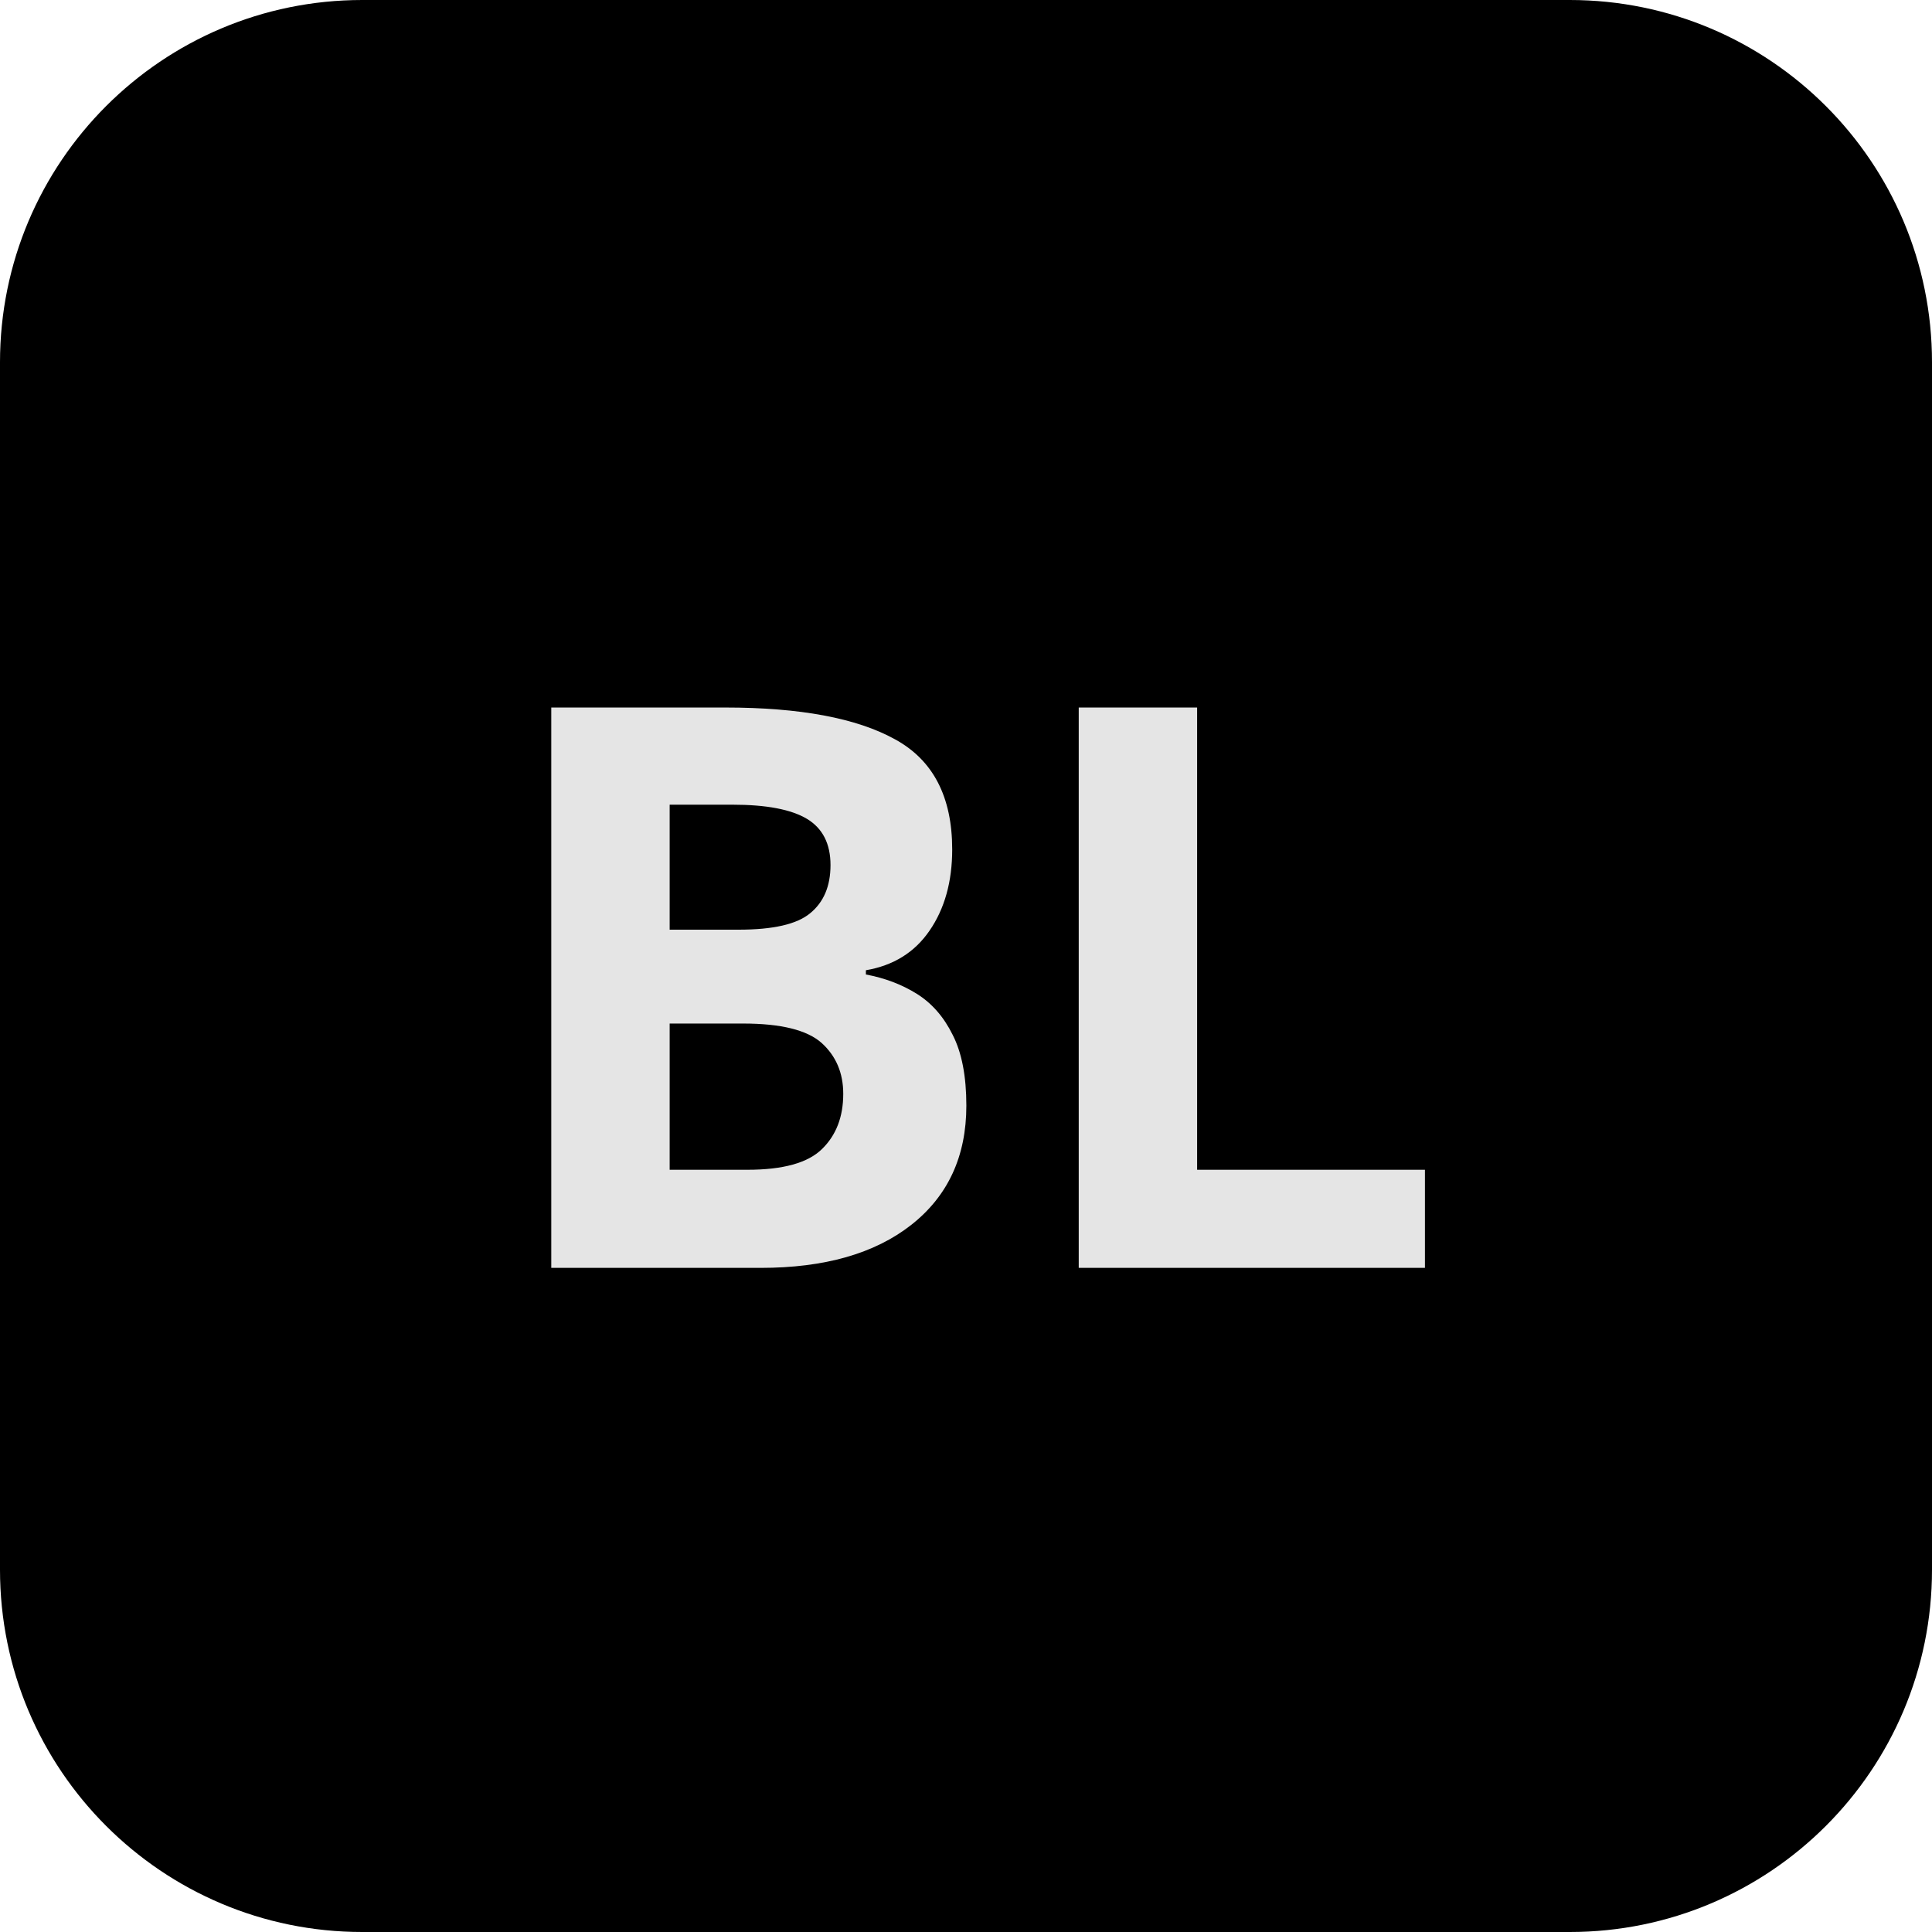
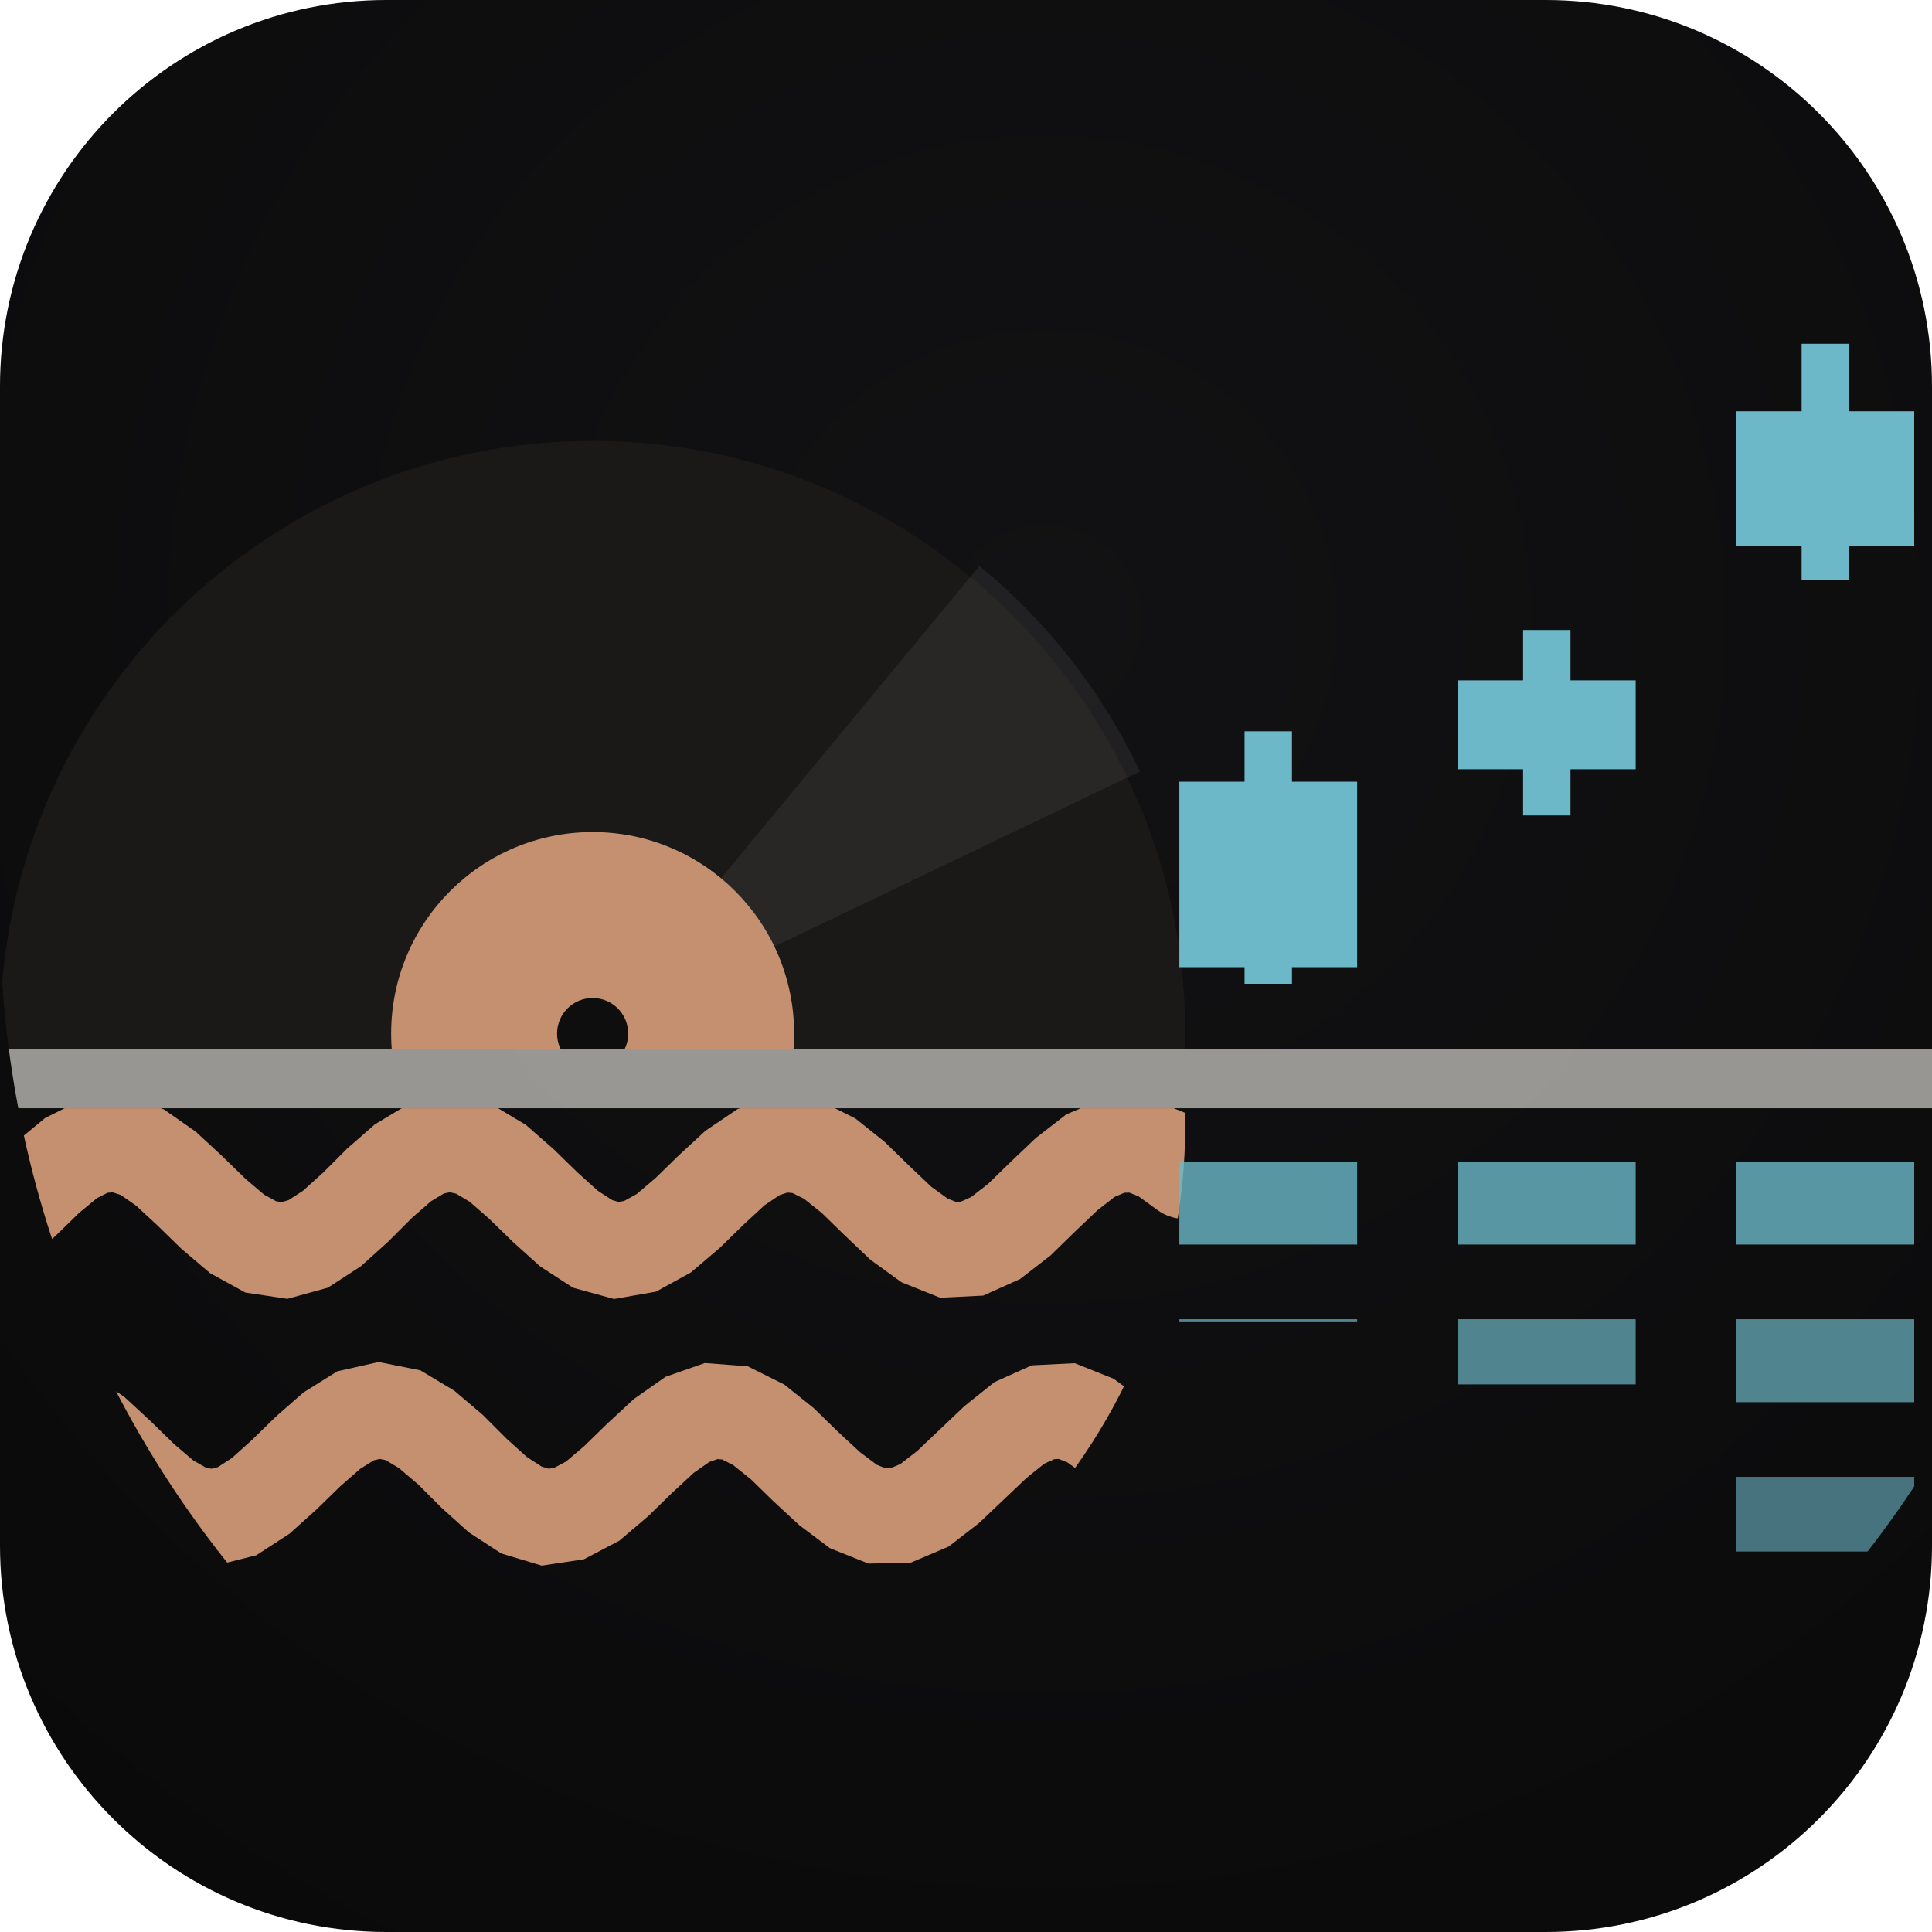
- <svg xmlns="http://www.w3.org/2000/svg" viewBox="0 0 64 64">
-   <rect width="64" height="64" rx="12" fill="#000" />
-   <text x="32" y="42" text-anchor="middle" font-family="sans-serif" font-weight="800" font-size="26" fill="#e5e5e5">BL</text>
+ <svg xmlns="http://www.w3.org/2000/svg" viewBox="24 46 326 326">
+   <defs>
+     <clipPath id="fi3f">
+       <circle cx="200" cy="200" r="176" />
+     </clipPath>
+     <clipPath id="fi3a">
+       <rect x="-50" y="-50" width="500" height="273" />
+     </clipPath>
+     <clipPath id="fi3v">
+       <circle cx="124" cy="235.6" r="100" />
+     </clipPath>
+     <clipPath id="fi3b">
+       <rect x="-50" y="233" width="500" height="300" />
+     </clipPath>
+     <radialGradient id="fi3g" cx="50%" cy="42%" r="70%">
+       <stop offset="0" stop-color="#121214" />
+       <stop offset="1" stop-color="#050505" />
+     </radialGradient>
+     <clipPath id="fi3q">
+       <rect x="24" y="46" width="326" height="326" rx="65.2" />
+     </clipPath>
+   </defs>
+   <g clip-path="url(#fi3q)">
+     <rect x="-100" y="-100" width="600" height="600" fill="url(#fi3g)" />
+     <g clip-path="url(#fi3f)">
+       <g clip-path="url(#fi3a)">
+         <circle cx="124" cy="220.4" r="100" fill="#1B1917" />
+         <path d="M124 220.4 L224 198.4 A100 100 0 0 1 224 242.4 Z" fill="rgba(237,234,228,.07)" transform="rotate(-38 124 220.4)" />
+         <circle cx="124" cy="220.4" r="34" fill="#C49070" />
+         <circle cx="124" cy="220.4" r="6" fill="#0E0E0F" />
+       </g>
+       <rect x="234" y="169.4" width="8" height="42.6" fill="#6CB8C8" />
+       <rect x="223" y="177.9" width="30" height="31.3" fill="#6CB8C8" />
+       <rect x="281" y="152.3" width="8" height="31.3" fill="#6CB8C8" />
+       <rect x="274" y="164.8" width="22" height="7" fill="#0E0E0F" stroke="#6CB8C8" stroke-width="8" />
+       <rect x="328" y="104" width="8" height="39.8" fill="#6CB8C8" />
+       <rect x="317" y="115.4" width="30" height="22.7" fill="#6CB8C8" />
+       <g clip-path="url(#fi3b)">
+         <g clip-path="url(#fi3v)">
+           <path d="M24 252.3 L28 248.6 L32 244.7 L36 241.4 L40 239.4 L44 239.1 L48 240.4 L52 243.2 L56 246.9 L60 250.8 L64 254.2 L68 256.4 L72 257 L76 255.9 L80 253.3 L84 249.7 L88 245.7 L92 242.2 L96 239.8 L100 239 L104 239.9 L108 242.3 L112 245.8 L116 249.7 L120 253.3 L124 255.9 L128 257 L132 256.3 L136 254.1 L140 250.7 L144 246.8 L148 243.1 L152 240.4 L156 239.1 L160 239.5 L164 241.5 L168 244.7 L172 248.6 L176 252.4 L180 255.3 L184 256.9 L188 256.7 L192 254.9 L196 251.8 L200 247.9 L204 244.1 L208 241 L212 239.3 L216 239.2 L220 240.8 L224 243.7" fill="none" stroke="#C49070" stroke-width="16" stroke-linecap="round" />
+           <path d="M24 286.6 L28 284.5 L32 284.1 L36 285.3 L40 288 L44 291.7 L48 295.6 L52 299 L56 301.3 L60 302 L64 301 L68 298.4 L72 294.8 L76 290.9 L80 287.4 L84 284.9 L88 284 L92 284.8 L96 287.2 L100 290.6 L104 294.6 L108 298.2 L112 300.8 L116 302 L120 301.4 L124 299.3 L128 295.9 L132 292 L136 288.3 L140 285.5 L144 284.1 L148 284.4 L152 286.4 L156 289.6 L160 293.5 L164 297.2 L168 300.2 L172 301.8 L176 301.7 L180 300 L184 296.9 L188 293.1 L192 289.3 L196 286.1 L200 284.3 L204 284.1 L208 285.7 L212 288.6 L216 292.3 L220 296.2 L224 299.5" fill="none" stroke="#C49070" stroke-width="16" stroke-linecap="round" />
+         </g>
+         <rect x="223" y="242" width="30" height="14" fill="#6CB8C8" opacity="0.8" />
+         <rect x="223" y="268.6" width="30" height="0.5" fill="#6CB8C8" opacity="0.7" />
+         <rect x="270" y="242" width="30" height="14" fill="#6CB8C8" opacity="0.8" />
+         <rect x="270" y="268.6" width="30" height="11" fill="#6CB8C8" opacity="0.7" />
+         <rect x="317" y="242" width="30" height="14" fill="#6CB8C8" opacity="0.8" />
+         <rect x="317" y="268.6" width="30" height="14" fill="#6CB8C8" opacity="0.7" />
+         <rect x="317" y="295.2" width="30" height="12.6" fill="#6CB8C8" opacity="0.6" />
+       </g>
+       <rect x="-50" y="223" width="500" height="10" fill="#EDEAE4" opacity="0.62" />
+     </g>
+   </g>
</svg>
